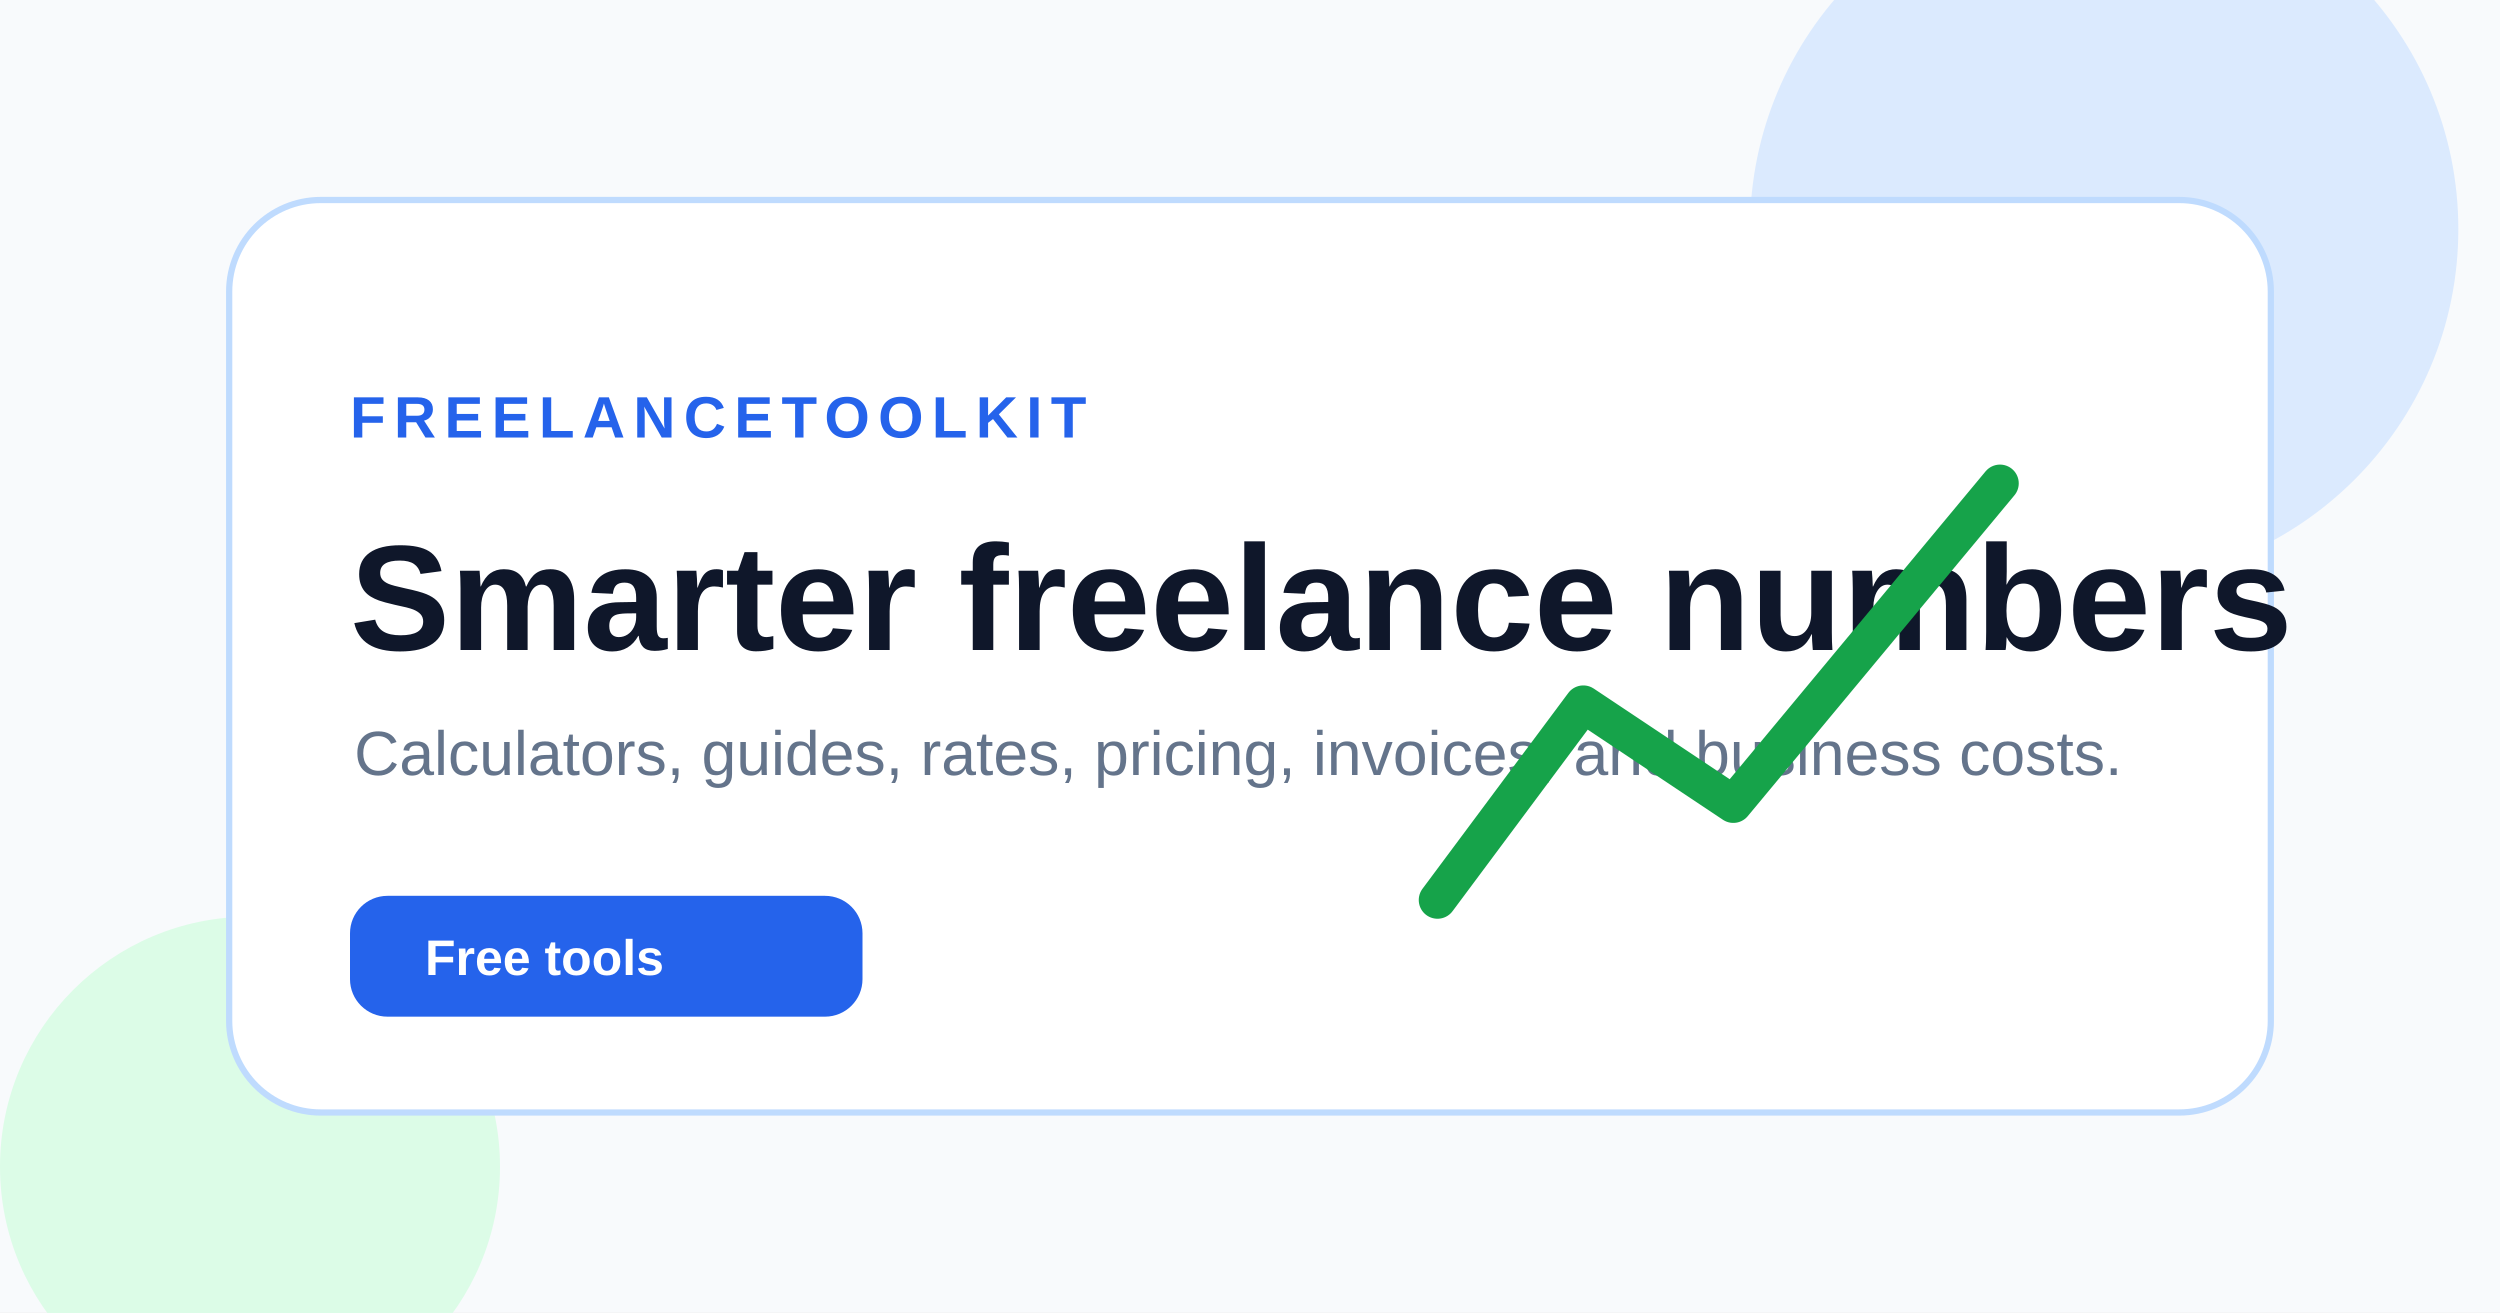
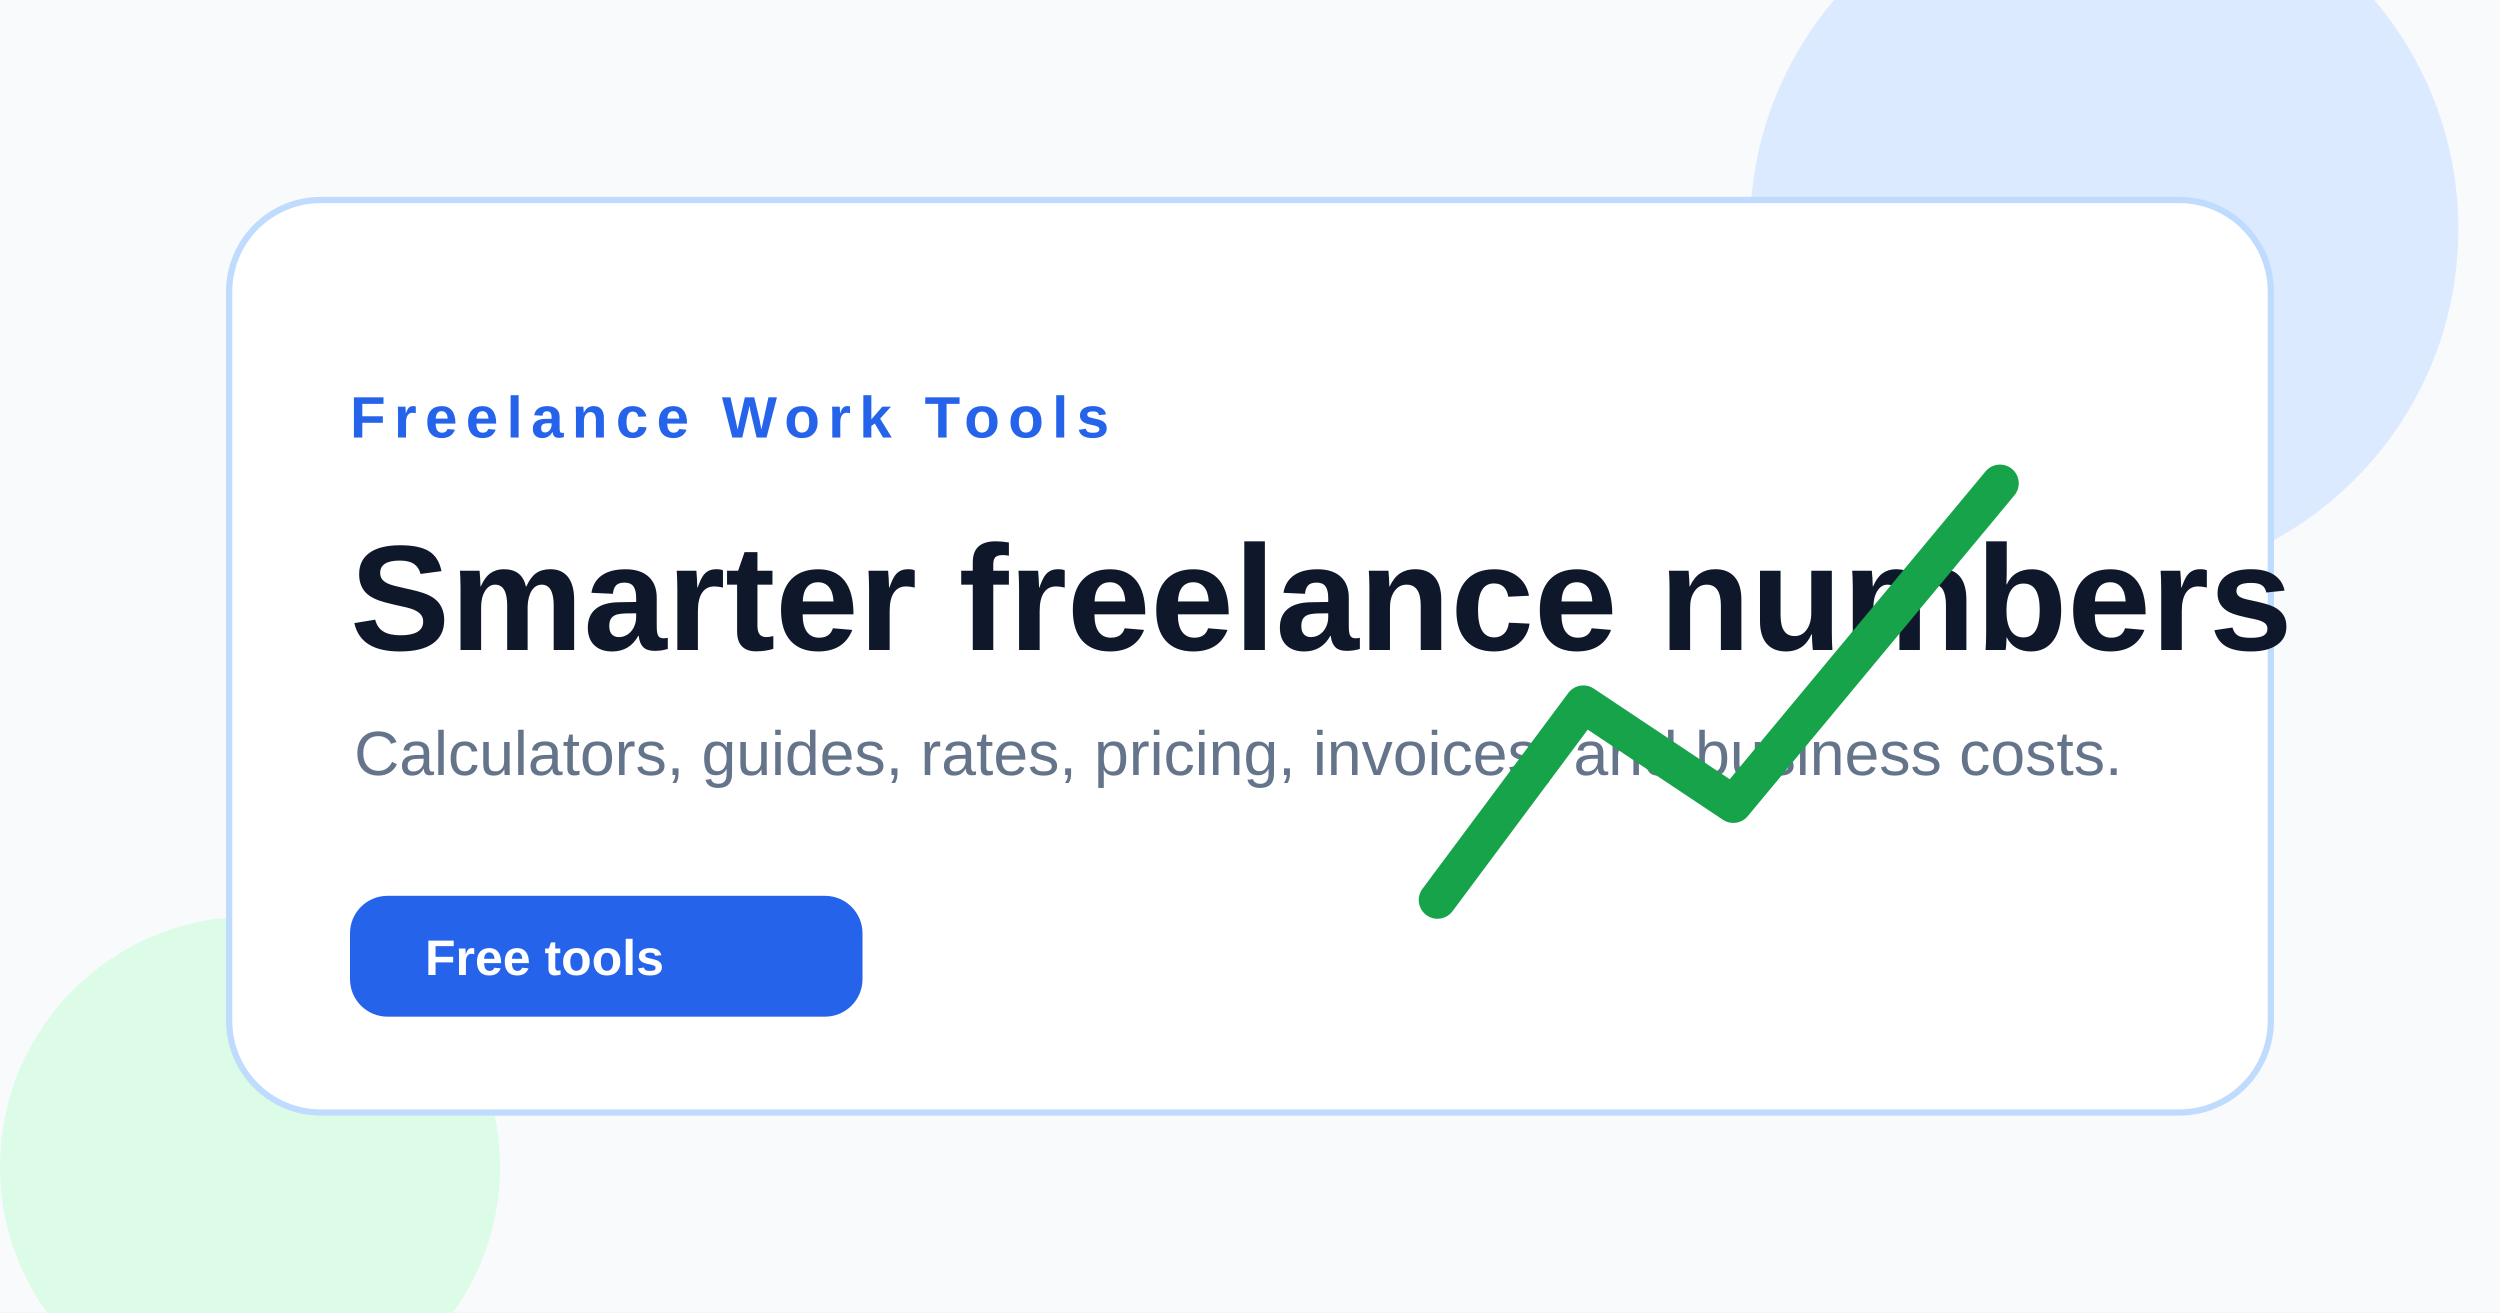
<svg xmlns="http://www.w3.org/2000/svg" viewBox="0 0 1200 630" role="img" aria-labelledby="title desc">
  <rect width="1200" height="630" fill="#f8fafc" />
  <circle cx="1010" cy="110" r="170" fill="#dbeafe" />
  <circle cx="120" cy="560" r="120" fill="#dcfce7" />
  <rect x="110" y="96" width="980" height="438" rx="44" fill="#fff" stroke="#bfdbfe" stroke-width="3" />
-   <text x="168" y="210" fill="#2563eb" font-family="Arial" font-size="28" font-weight="700" letter-spacing="4">FREELANCETOOLKIT</text>
+   <text x="168" y="210" fill="#2563eb" font-family="Arial" font-size="28" font-weight="700" letter-spacing="4">Freelance Work Tools</text>
  <text x="168" y="312" fill="#0f172a" font-family="Arial" font-size="72" font-weight="800">Smarter freelance numbers</text>
  <text x="170" y="372" fill="#64748b" font-family="Arial" font-size="30">Calculators, guides, rates, pricing, invoices, and business costs.</text>
  <rect x="168" y="430" width="246" height="58" rx="18" fill="#2563eb" />
  <text x="204" y="468" fill="#fff" font-family="Arial" font-size="24" font-weight="700">Free tools</text>
  <path d="M690 432 760 338l72 48 128-154" fill="none" stroke="#16a34a" stroke-width="18" stroke-linecap="round" stroke-linejoin="round" />
</svg>
